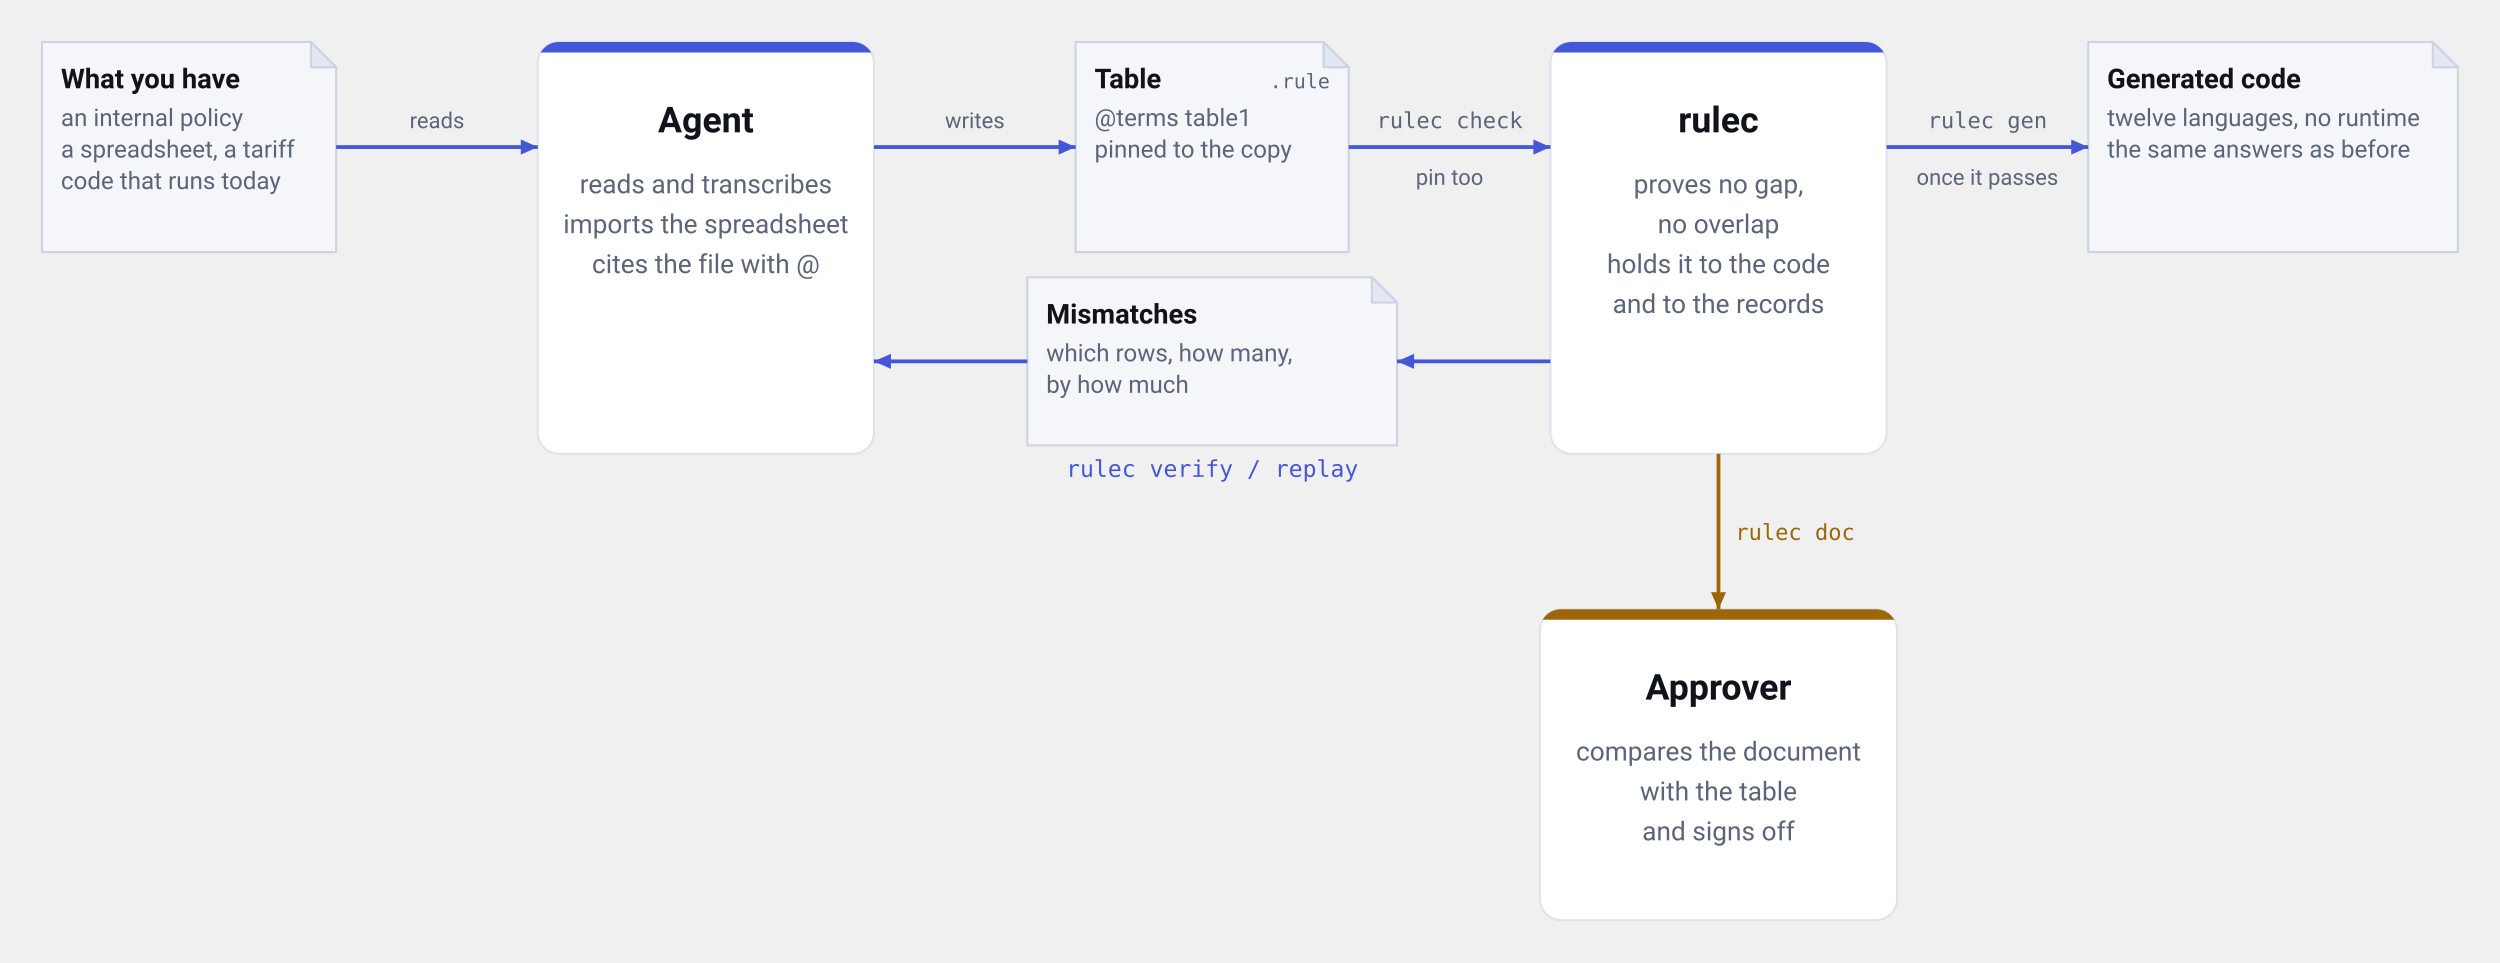
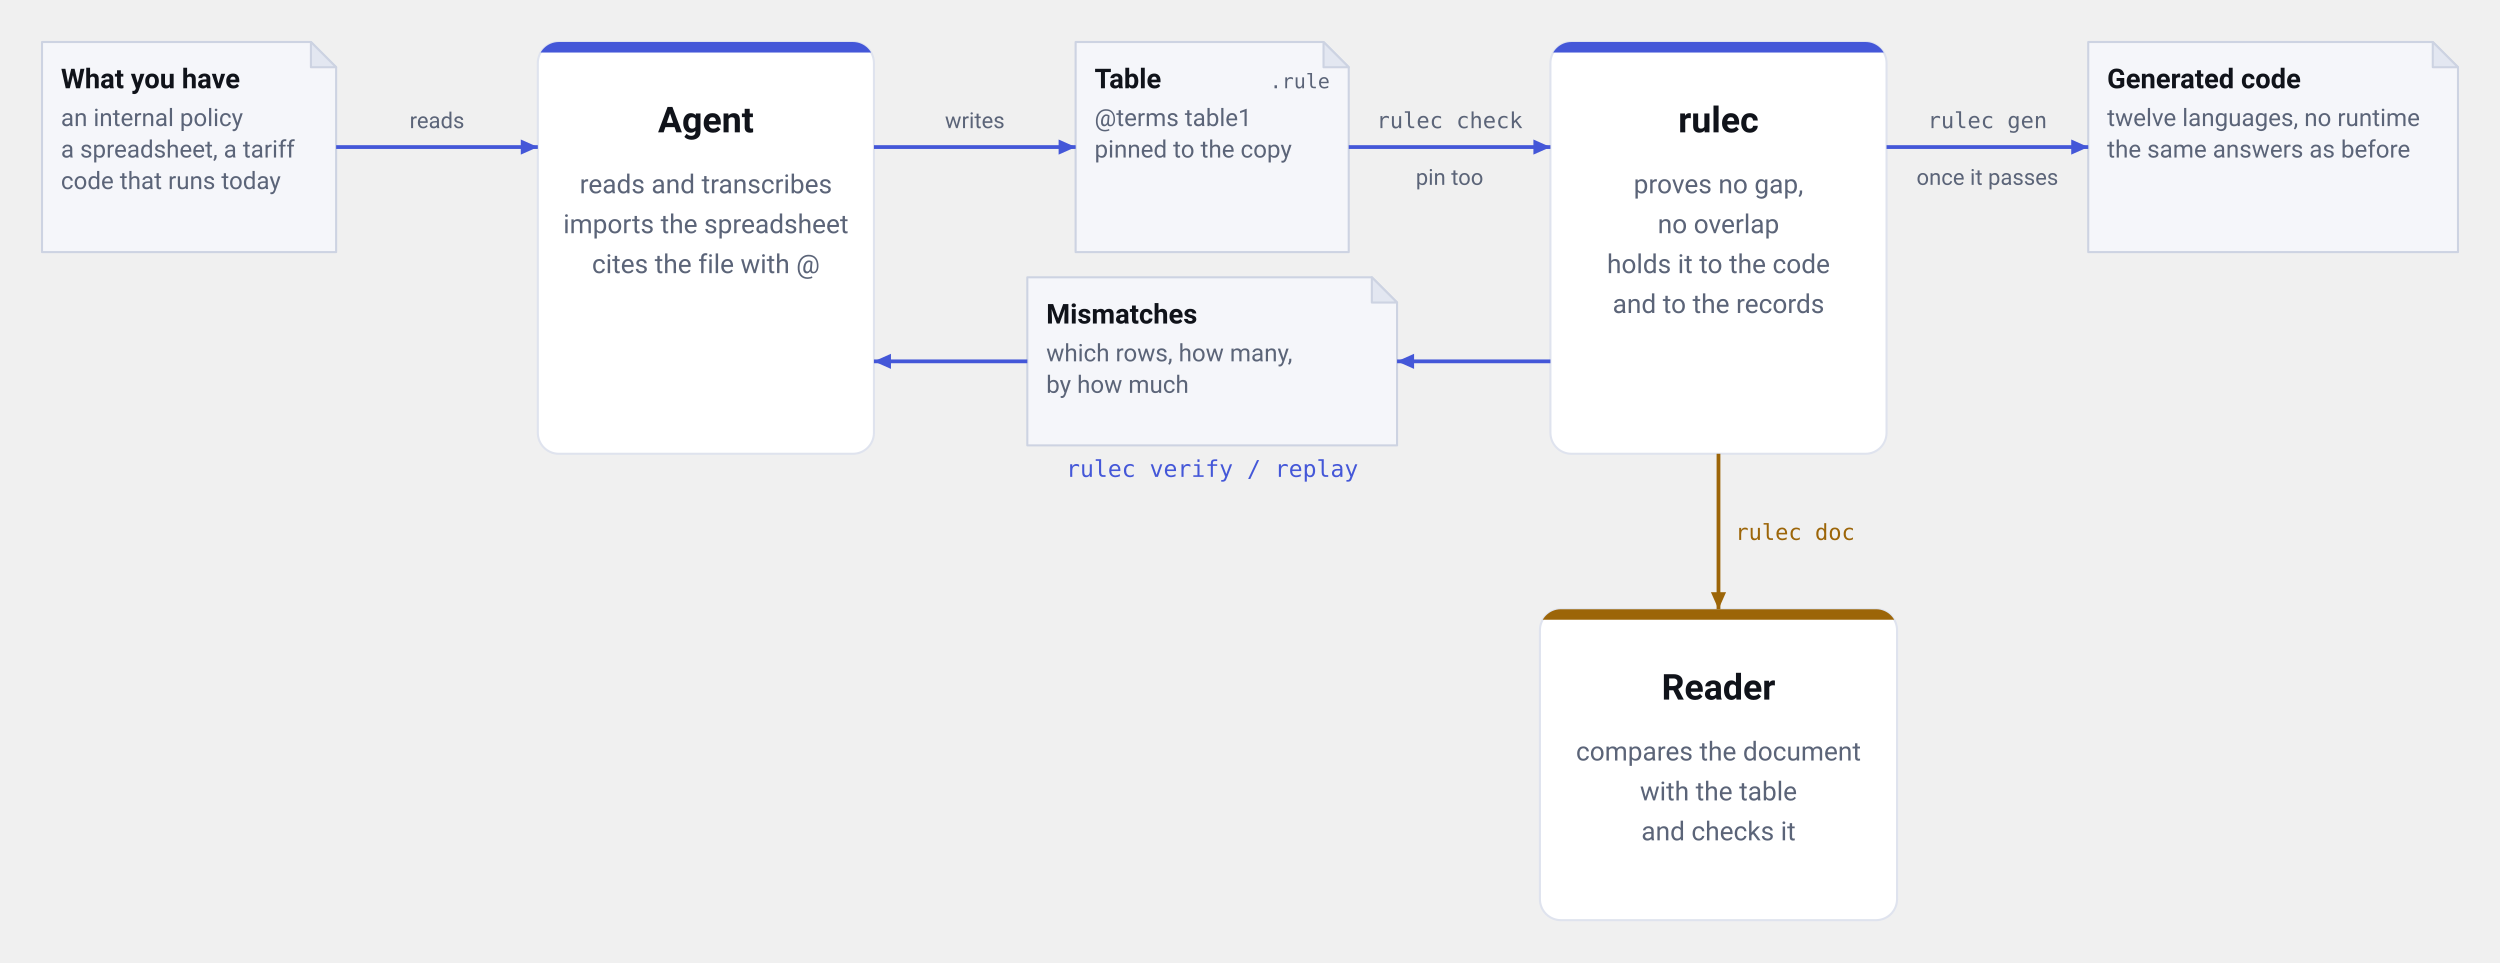
- <svg xmlns="http://www.w3.org/2000/svg" viewBox="0 0 1190 458" width="1190" height="458" role="img" aria-label="An agent transcribes what is at hand - an internal policy, the terms of your own service, a spreadsheet, code that runs today - into a table (.rule): a spreadsheet becomes a draft through rulec import, a document's table is cited with @ and pinned by the digest of the copy. rulec proves no gap and no overlap, holds the table to the legacy implementation and to past records, and returns every mismatch by row, count and amount. The approver compares the document and the table on the page rulec doc renders. From a passed table come twelve languages." font-family="-apple-system, BlinkMacSystemFont, &quot;Hiragino Sans&quot;, &quot;Noto Sans JP&quot;, &quot;Yu Gothic&quot;, Meiryo, &quot;Segoe UI&quot;, Roboto, sans-serif">
+ <svg xmlns="http://www.w3.org/2000/svg" viewBox="0 0 1190 458" width="1190" height="458" role="img" aria-label="An agent transcribes what is at hand - an internal policy, the terms of your own service, a spreadsheet, code that runs today - into a table (.rule): a spreadsheet becomes a draft through rulec import, a document's table is cited with @ and pinned by the digest of the copy. rulec proves no gap and no overlap, holds the table to the legacy implementation and to past records, and returns every mismatch by row, count and amount. A person compares the document and the table on the page rulec doc renders. From a passed table come twelve languages." font-family="-apple-system, BlinkMacSystemFont, &quot;Hiragino Sans&quot;, &quot;Noto Sans JP&quot;, &quot;Yu Gothic&quot;, Meiryo, &quot;Segoe UI&quot;, Roboto, sans-serif">
  <defs>
    <marker id="head-neutral" viewBox="0 0 10 10" refX="9" refY="5" markerWidth="9" markerHeight="9" markerUnits="userSpaceOnUse" orient="auto">
      <path d="M0,1 L9,5 L0,9 Z" fill="#8b94ab" />
    </marker>
    <marker id="head-accent" viewBox="0 0 10 10" refX="9" refY="5" markerWidth="9" markerHeight="9" markerUnits="userSpaceOnUse" orient="auto">
      <path d="M0,1 L9,5 L0,9 Z" fill="#4457d8" />
    </marker>
    <marker id="head-human" viewBox="0 0 10 10" refX="9" refY="5" markerWidth="9" markerHeight="9" markerUnits="userSpaceOnUse" orient="auto">
      <path d="M0,1 L9,5 L0,9 Z" fill="#9c6508" />
    </marker>
  </defs>
  <path d="M20,20.0 H148 L160,32.0 V120.0 H20 Z" fill="#f5f6fa" stroke="#cdd3e2" stroke-linejoin="round" />
  <path d="M148,20.0 V32.0 H160 Z" fill="#e3e7f1" stroke="#cdd3e2" stroke-linejoin="round" />
  <text x="29" y="42.0" font-size="13" font-weight="600" text-anchor="start" fill="#10131a">What you have</text>
  <text x="29" y="60.0" font-size="11.5" font-weight="400" text-anchor="start" fill="#5b6478">an internal policy</text>
  <text x="29" y="75.0" font-size="11.5" font-weight="400" text-anchor="start" fill="#5b6478">a spreadsheet, a tariff</text>
  <text x="29" y="90.0" font-size="11.5" font-weight="400" text-anchor="start" fill="#5b6478">code that runs today</text>
  <clipPath id="clip-1">
    <rect x="256" y="20" width="160" height="196" rx="10" />
  </clipPath>
  <rect x="256" y="20" width="160" height="196" rx="10" fill="#ffffff" stroke="#dfe3ee" />
  <rect x="256" y="20" width="160" height="5" fill="#4457d8" clip-path="url(#clip-1)" />
  <text x="336.0" y="63" font-size="17" font-weight="700" text-anchor="middle" fill="#10131a">Agent</text>
  <text x="336.0" y="92" font-size="12.5" font-weight="400" text-anchor="middle" fill="#5b6478">reads and transcribes</text>
  <text x="336.0" y="111" font-size="12.5" font-weight="400" text-anchor="middle" fill="#5b6478">imports the spreadsheet</text>
  <text x="336.0" y="130" font-size="12.5" font-weight="400" text-anchor="middle" fill="#5b6478">cites the file with @</text>
  <path d="M512,20.0 H630 L642,32.0 V120.0 H512 Z" fill="#f5f6fa" stroke="#cdd3e2" stroke-linejoin="round" />
  <path d="M630,20.0 V32.0 H642 Z" fill="#e3e7f1" stroke="#cdd3e2" stroke-linejoin="round" />
  <text x="521" y="42.0" font-size="13" font-weight="600" text-anchor="start" fill="#10131a">Table</text>
  <text x="633" y="42.0" font-size="9.5" font-weight="400" text-anchor="end" fill="#5b6478" font-family="ui-monospace, SFMono-Regular, Menlo, Consolas, monospace">.rule</text>
  <text x="521" y="60.0" font-size="11.5" font-weight="400" text-anchor="start" fill="#5b6478">@terms table1</text>
  <text x="521" y="75.0" font-size="11.5" font-weight="400" text-anchor="start" fill="#5b6478">pinned to the copy</text>
  <clipPath id="clip-3">
    <rect x="738" y="20" width="160" height="196" rx="10" />
  </clipPath>
  <rect x="738" y="20" width="160" height="196" rx="10" fill="#ffffff" stroke="#dfe3ee" />
  <rect x="738" y="20" width="160" height="5" fill="#4457d8" clip-path="url(#clip-3)" />
  <text x="818.0" y="63" font-size="17" font-weight="700" text-anchor="middle" fill="#10131a">rulec</text>
  <text x="818.0" y="92" font-size="12.5" font-weight="400" text-anchor="middle" fill="#5b6478">proves no gap,</text>
  <text x="818.0" y="111" font-size="12.5" font-weight="400" text-anchor="middle" fill="#5b6478">no overlap</text>
  <text x="818.0" y="130" font-size="12.5" font-weight="400" text-anchor="middle" fill="#5b6478">holds it to the code</text>
  <text x="818.0" y="149" font-size="12.5" font-weight="400" text-anchor="middle" fill="#5b6478">and to the records</text>
  <path d="M994,20.0 H1158 L1170,32.0 V120.0 H994 Z" fill="#f5f6fa" stroke="#cdd3e2" stroke-linejoin="round" />
  <path d="M1158,20.0 V32.0 H1170 Z" fill="#e3e7f1" stroke="#cdd3e2" stroke-linejoin="round" />
  <text x="1003" y="42.0" font-size="13" font-weight="600" text-anchor="start" fill="#10131a">Generated code</text>
  <text x="1003" y="60.0" font-size="11.5" font-weight="400" text-anchor="start" fill="#5b6478">twelve languages, no runtime</text>
  <text x="1003" y="75.0" font-size="11.5" font-weight="400" text-anchor="start" fill="#5b6478">the same answers as before</text>
  <line x1="160" y1="70" x2="256" y2="70" stroke="#4457d8" stroke-width="1.8" marker-end="url(#head-accent)" />
  <text x="208.0" y="61" font-size="10.5" font-weight="400" text-anchor="middle" fill="#5b6478">reads</text>
  <line x1="416" y1="70" x2="512" y2="70" stroke="#4457d8" stroke-width="1.8" marker-end="url(#head-accent)" />
  <text x="464.0" y="61" font-size="10.5" font-weight="400" text-anchor="middle" fill="#5b6478">writes</text>
  <line x1="642" y1="70" x2="738" y2="70" stroke="#4457d8" stroke-width="1.8" marker-end="url(#head-accent)" />
  <text x="690.0" y="61" font-size="10.5" font-weight="400" text-anchor="middle" fill="#5b6478" font-family="ui-monospace, SFMono-Regular, Menlo, Consolas, monospace">rulec check</text>
  <text x="690.0" y="88" font-size="10.5" font-weight="400" text-anchor="middle" fill="#5b6478">pin too</text>
  <line x1="898" y1="70" x2="994" y2="70" stroke="#4457d8" stroke-width="1.8" marker-end="url(#head-accent)" />
  <text x="946.0" y="61" font-size="10.5" font-weight="400" text-anchor="middle" fill="#5b6478" font-family="ui-monospace, SFMono-Regular, Menlo, Consolas, monospace">rulec gen</text>
  <text x="946.0" y="88" font-size="10.5" font-weight="400" text-anchor="middle" fill="#5b6478">once it passes</text>
  <path d="M489.0,132 H653.0 L665.0,144 V212 H489.0 Z" fill="#f5f6fa" stroke="#cdd3e2" stroke-linejoin="round" />
  <path d="M653.0,132 V144 H665.0 Z" fill="#e3e7f1" stroke="#cdd3e2" stroke-linejoin="round" />
  <text x="498.0" y="154" font-size="13" font-weight="600" text-anchor="start" fill="#10131a">Mismatches</text>
  <text x="498.0" y="172" font-size="11.5" font-weight="400" text-anchor="start" fill="#5b6478">which rows, how many,</text>
  <text x="498.0" y="187" font-size="11.5" font-weight="400" text-anchor="start" fill="#5b6478">by how much</text>
  <line x1="738" y1="172" x2="665.0" y2="172" stroke="#4457d8" stroke-width="1.8" marker-end="url(#head-accent)" />
  <line x1="489.0" y1="172" x2="416" y2="172" stroke="#4457d8" stroke-width="1.8" marker-end="url(#head-accent)" />
  <text x="577.0" y="227" font-size="11" font-weight="400" text-anchor="middle" fill="#4457d8" font-family="ui-monospace, SFMono-Regular, Menlo, Consolas, monospace">rulec verify / replay</text>
  <clipPath id="clip-person">
    <rect x="733.0" y="290" width="170" height="148" rx="10" />
  </clipPath>
  <rect x="733.0" y="290" width="170" height="148" rx="10" fill="#ffffff" stroke="#dfe3ee" />
  <rect x="733.0" y="290" width="170" height="5" fill="#9c6508" clip-path="url(#clip-person)" />
-   <text x="818.0" y="333" font-size="17" font-weight="700" text-anchor="middle" fill="#10131a">Approver</text>
+   <text x="818.0" y="333" font-size="17" font-weight="700" text-anchor="middle" fill="#10131a">Reader</text>
  <text x="818.0" y="362" font-size="12.5" font-weight="400" text-anchor="middle" fill="#5b6478">compares the document</text>
  <text x="818.0" y="381" font-size="12.5" font-weight="400" text-anchor="middle" fill="#5b6478">with the table</text>
-   <text x="818.0" y="400" font-size="12.5" font-weight="400" text-anchor="middle" fill="#5b6478">and signs off</text>
+   <text x="818.0" y="400" font-size="12.5" font-weight="400" text-anchor="middle" fill="#5b6478">and checks it</text>
  <line x1="818.0" y1="216" x2="818.0" y2="290" stroke="#9c6508" stroke-width="1.8" marker-end="url(#head-human)" />
  <text x="826.0" y="257.0" font-size="10.5" font-weight="400" text-anchor="start" fill="#9c6508" font-family="ui-monospace, SFMono-Regular, Menlo, Consolas, monospace">rulec doc</text>
</svg>
